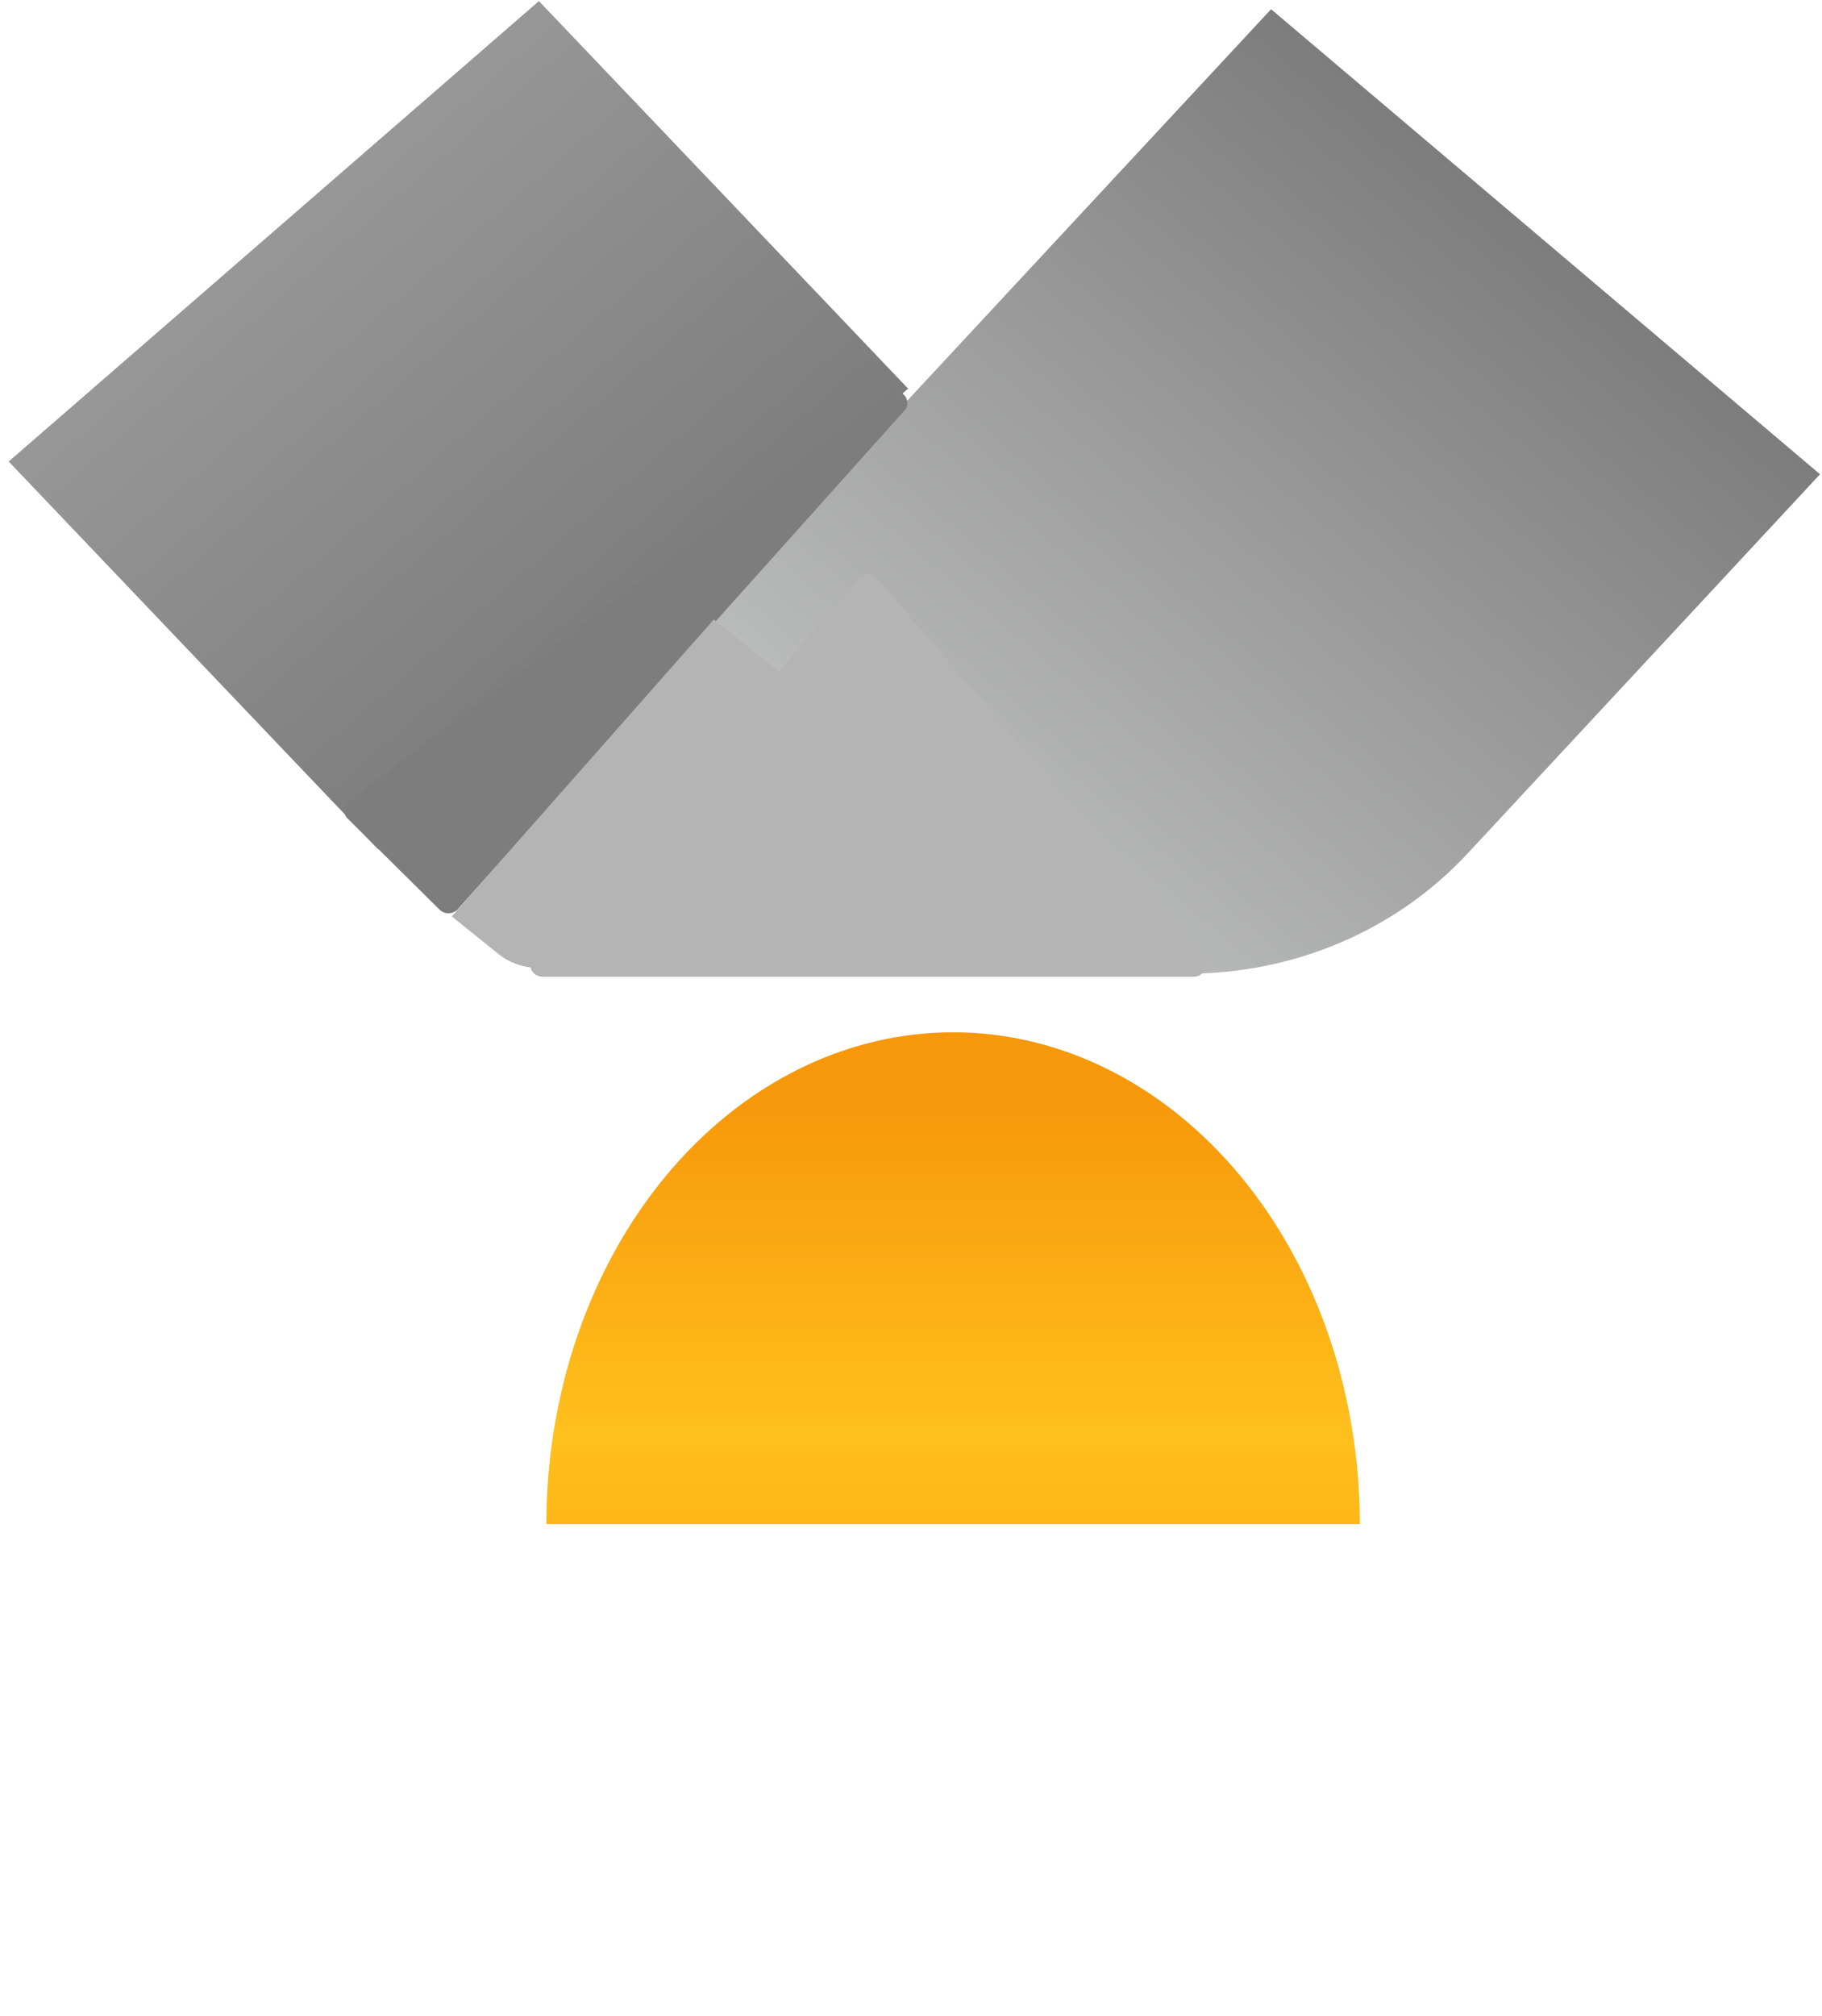
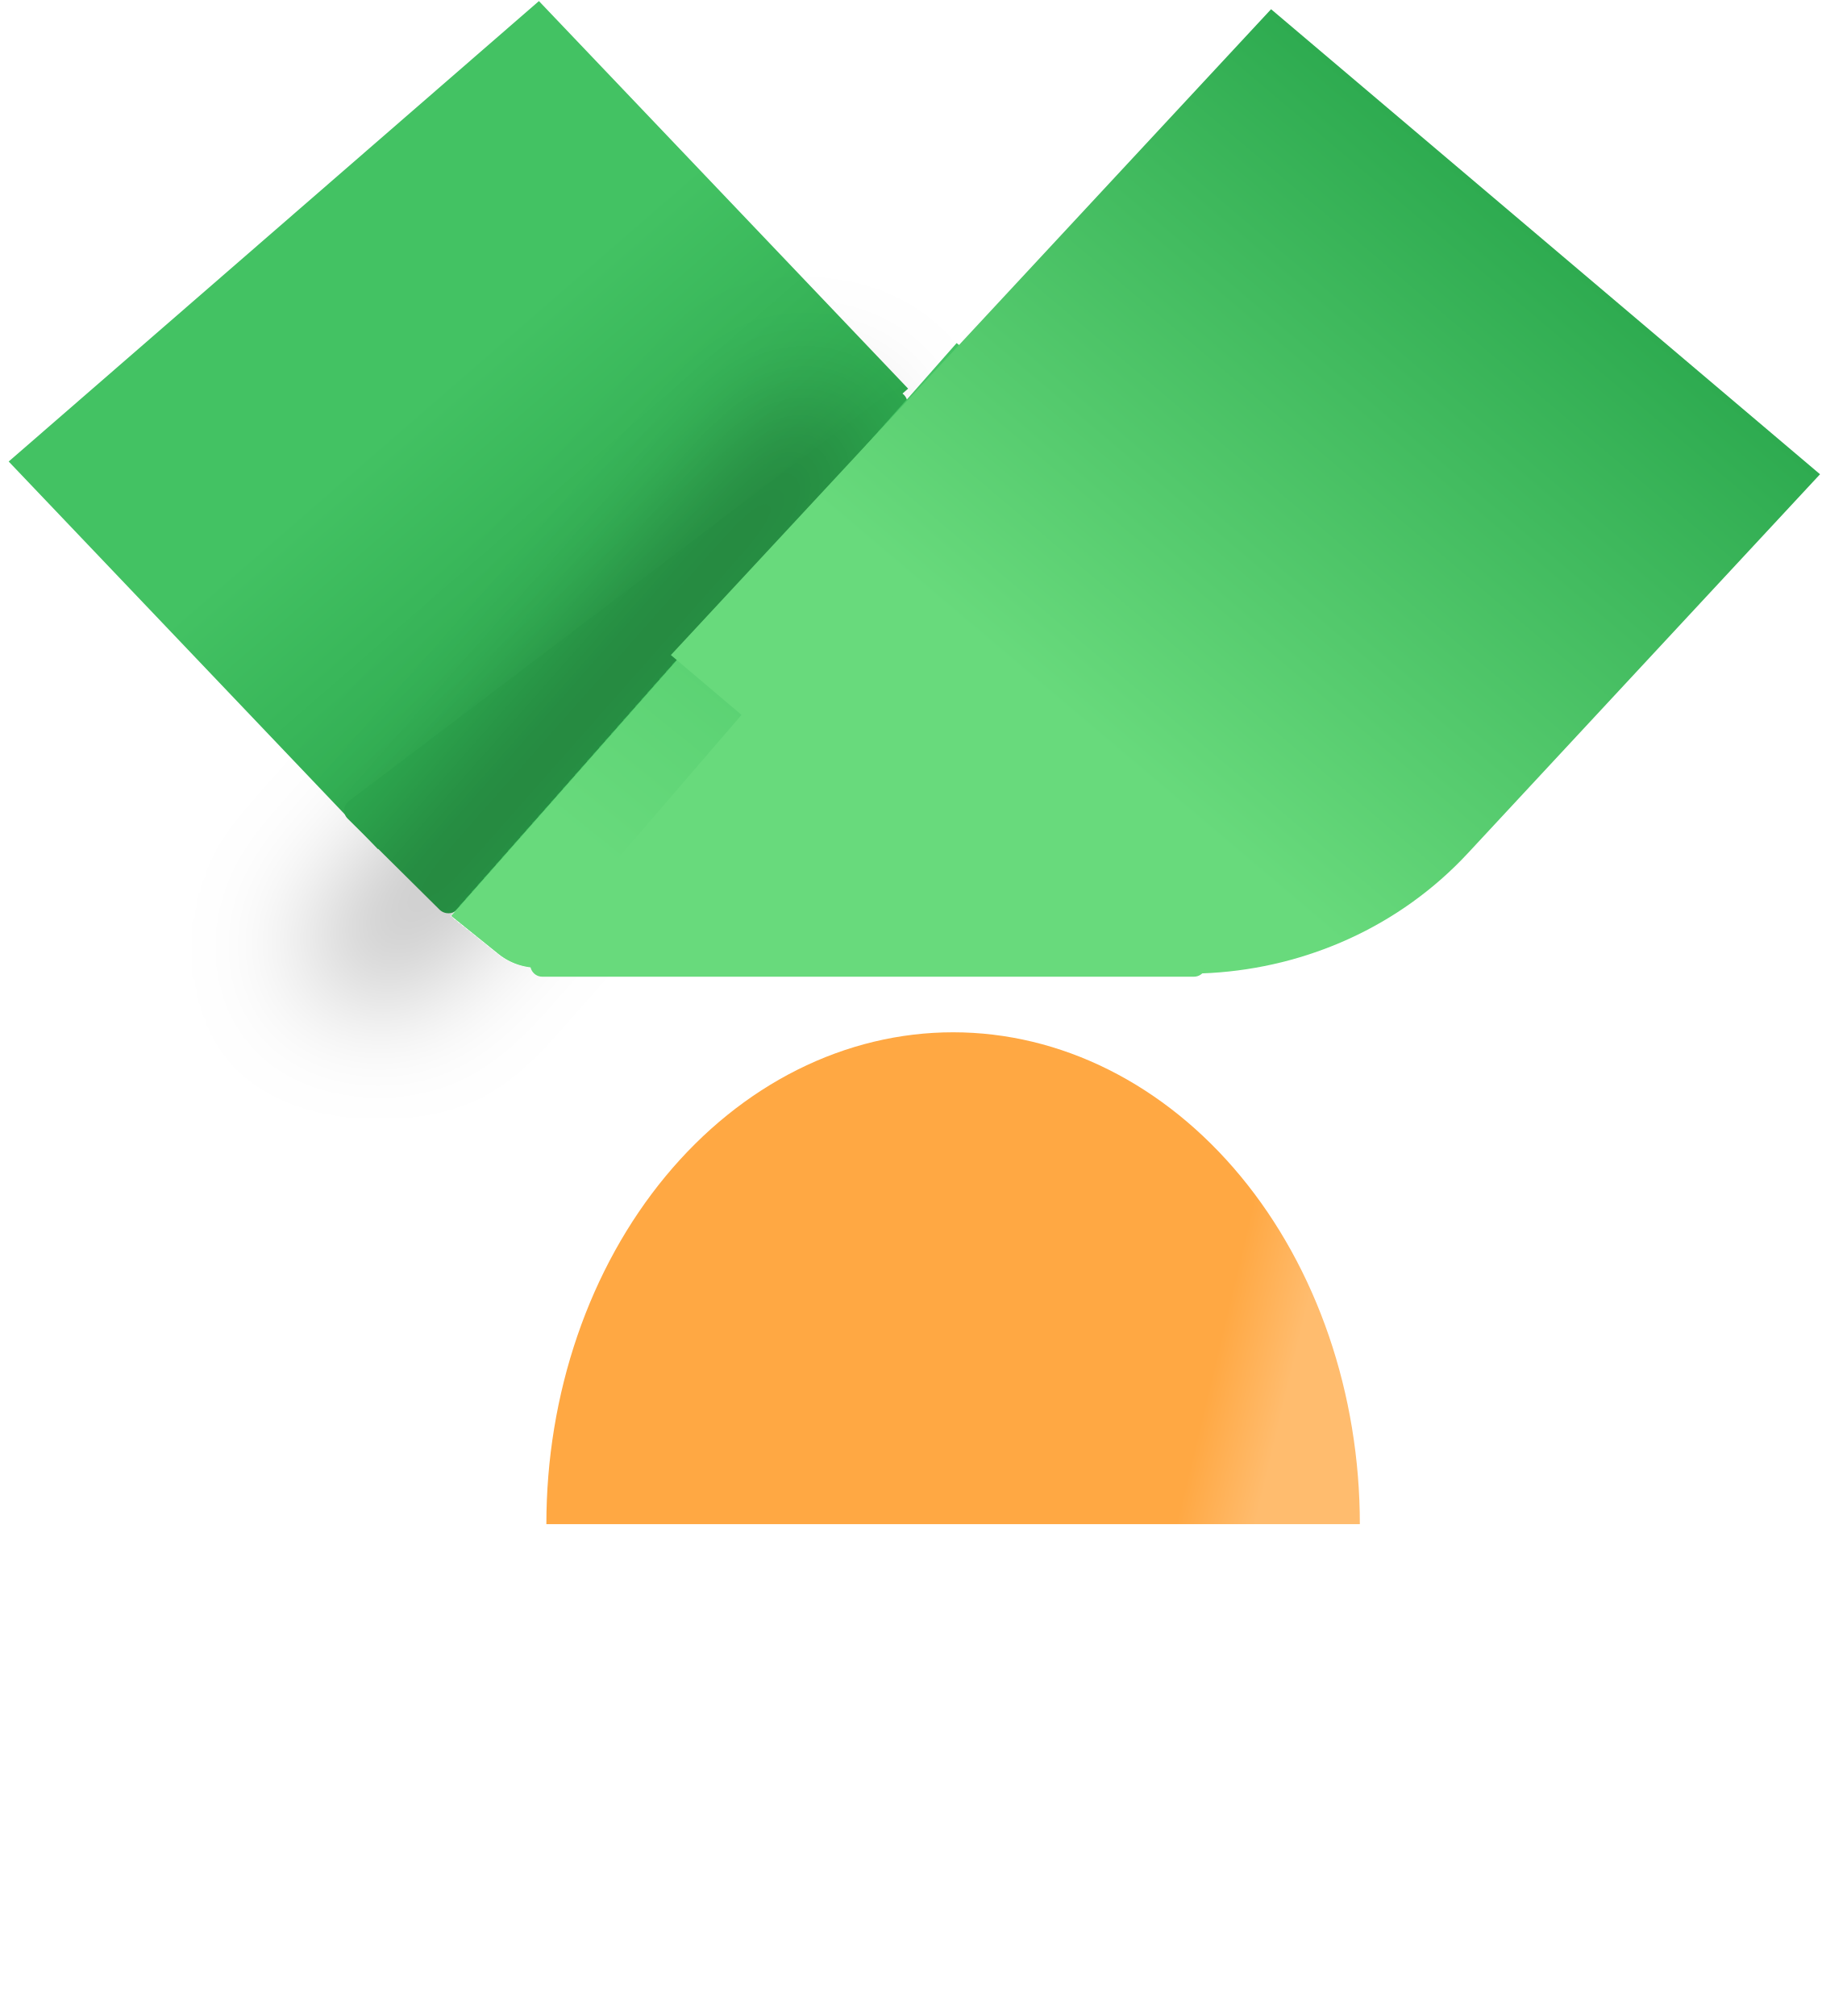
<svg xmlns="http://www.w3.org/2000/svg" width="150" height="166" viewBox="0 0 150 166" fill="none">
  <path d="M112 125.5C112 120.181 111.133 114.915 109.45 110.001C107.766 105.088 105.299 100.623 102.188 96.862C99.077 93.101 95.384 90.118 91.32 88.083C87.255 86.048 82.899 85 78.5 85C74.101 85 69.745 86.048 65.68 88.083C61.616 90.118 57.923 93.101 54.812 96.862C51.701 100.623 49.234 105.088 47.55 110.001C45.867 114.915 45 120.181 45 125.5L78.5 125.5H112Z" fill="url(#paint0_linear_105_11)" />
-   <path d="M104.689 0.758L149.902 39.051L120.894 70.257C109.613 82.392 90.219 83.549 77.576 72.841L55.255 53.937L104.689 0.758Z" fill="url(#paint1_linear_105_11)" />
-   <rect width="57.833" height="44.081" transform="matrix(0.755126 -0.65558 0.689841 0.723961 0.715576 38.0024)" fill="url(#paint2_linear_105_11)" />
-   <path d="M70.743 47.654C71.142 47.191 71.858 47.191 72.257 47.654L99.087 78.769C99.645 79.418 99.185 80.423 98.329 80.423H44.671C43.815 80.423 43.355 79.418 43.913 78.769L70.743 47.654Z" fill="#B4B4B4" />
-   <path d="M73.069 32.411C74.039 31.677 75.287 32.914 74.483 33.812L37.713 74.859C37.321 75.296 36.619 75.316 36.2 74.9L28.633 67.404C28.213 66.989 28.259 66.32 28.732 65.962L73.069 32.411Z" fill="#7D7D7D" />
-   <path d="M58.792 51.005L66.539 57.235L48.263 77.94C46.435 80.01 43.209 80.286 41.057 78.555L37.207 75.459L58.792 51.005Z" fill="#B4B4B4" />
+   <rect width="57.833" height="44.081" transform="matrix(0.755126 -0.65558 0.689841 0.723961 0.715576 38.0024)" fill="url(#paint1_linear_105_11)" />
+   <path d="M73.069 32.411C74.039 31.677 75.287 32.914 74.483 33.812L37.713 74.859C37.321 75.296 36.619 75.316 36.2 74.9L28.633 67.404C28.213 66.989 28.259 66.32 28.732 65.962L73.069 32.411Z" fill="#2EAB50" />
+   <g filter="url(#filter0_d_105_11)">
+     <path d="M78.79 28.248L86.589 34.52L48.263 77.94C46.435 80.01 43.21 80.286 41.058 78.555L37.155 75.416L78.79 28.248Z" fill="url(#paint2_linear_105_11)" />
+   </g>
+   <path d="M104.689 0.758L149.902 39.051L120.894 70.257C109.613 82.392 90.219 83.549 77.576 72.841L55.255 53.937L104.689 0.758Z" fill="url(#paint3_linear_105_11)" />
+   <path d="M70.743 47.654C71.142 47.191 71.858 47.191 72.257 47.654L99.087 78.769C99.645 79.418 99.185 80.423 98.329 80.423H44.671C43.815 80.423 43.355 79.418 43.913 78.769L70.743 47.654Z" fill="#68DA7C" />
  <defs>
-     <linearGradient id="paint0_linear_105_11" x1="78.5" y1="85" x2="78.5" y2="166" gradientUnits="userSpaceOnUse">
-       <stop offset="0.07" stop-color="#F7980A" />
-       <stop offset="0.408" stop-color="#FFC01D" />
-       <stop offset="0.775" stop-color="#F7980A" />
+     <filter id="filter0_d_105_11" x="14.755" y="21.848" width="71.834" height="70.245" filterUnits="userSpaceOnUse" color-interpolation-filters="sRGB">
+       <feFlood flood-opacity="0" result="BackgroundImageFix" />
+       <feColorMatrix in="SourceAlpha" type="matrix" values="0 0 0 0 0 0 0 0 0 0 0 0 0 0 0 0 0 0 127 0" result="hardAlpha" />
+       <feOffset dx="-13" dy="3" />
+       <feGaussianBlur stdDeviation="4.7" />
+       <feComposite in2="hardAlpha" operator="out" />
+       <feColorMatrix type="matrix" values="0 0 0 0 0 0 0 0 0 0 0 0 0 0 0 0 0 0 0.25 0" />
+       <feBlend mode="normal" in2="BackgroundImageFix" result="effect1_dropShadow_105_11" />
+       <feBlend mode="normal" in="SourceGraphic" in2="effect1_dropShadow_105_11" result="shape" />
+     </filter>
+     <linearGradient id="paint0_linear_105_11" x1="58.5" y1="110" x2="104.5" y2="121" gradientUnits="userSpaceOnUse">
+       <stop offset="0.865" stop-color="#FFA843" />
+       <stop offset="1" stop-color="#FFBC6E" />
    </linearGradient>
-     <linearGradient id="paint1_linear_105_11" x1="127.296" y1="19.905" x2="80.421" y2="75.251" gradientUnits="userSpaceOnUse">
-       <stop stop-color="#7D7D7D" />
-       <stop offset="1" stop-color="#BDBEBE" />
+     <linearGradient id="paint1_linear_105_11" x1="28.917" y1="0" x2="28.917" y2="44.081" gradientUnits="userSpaceOnUse">
+       <stop offset="0.425" stop-color="#43C263" />
+       <stop offset="1" stop-color="#2EAB50" />
    </linearGradient>
-     <linearGradient id="paint2_linear_105_11" x1="28.917" y1="0" x2="28.917" y2="44.081" gradientUnits="userSpaceOnUse">
-       <stop stop-color="#979797" />
-       <stop offset="1" stop-color="#7D7D7D" />
+     <linearGradient id="paint2_linear_105_11" x1="82.689" y1="31.384" x2="43.302" y2="80.36" gradientUnits="userSpaceOnUse">
+       <stop stop-color="#43C263" />
+       <stop offset="0.815" stop-color="#68DA7C" />
+     </linearGradient>
+     <linearGradient id="paint3_linear_105_11" x1="127.296" y1="19.905" x2="80.421" y2="75.251" gradientUnits="userSpaceOnUse">
+       <stop stop-color="#2EAB50" />
+       <stop offset="0.76" stop-color="#68DA7C" />
    </linearGradient>
  </defs>
</svg>
